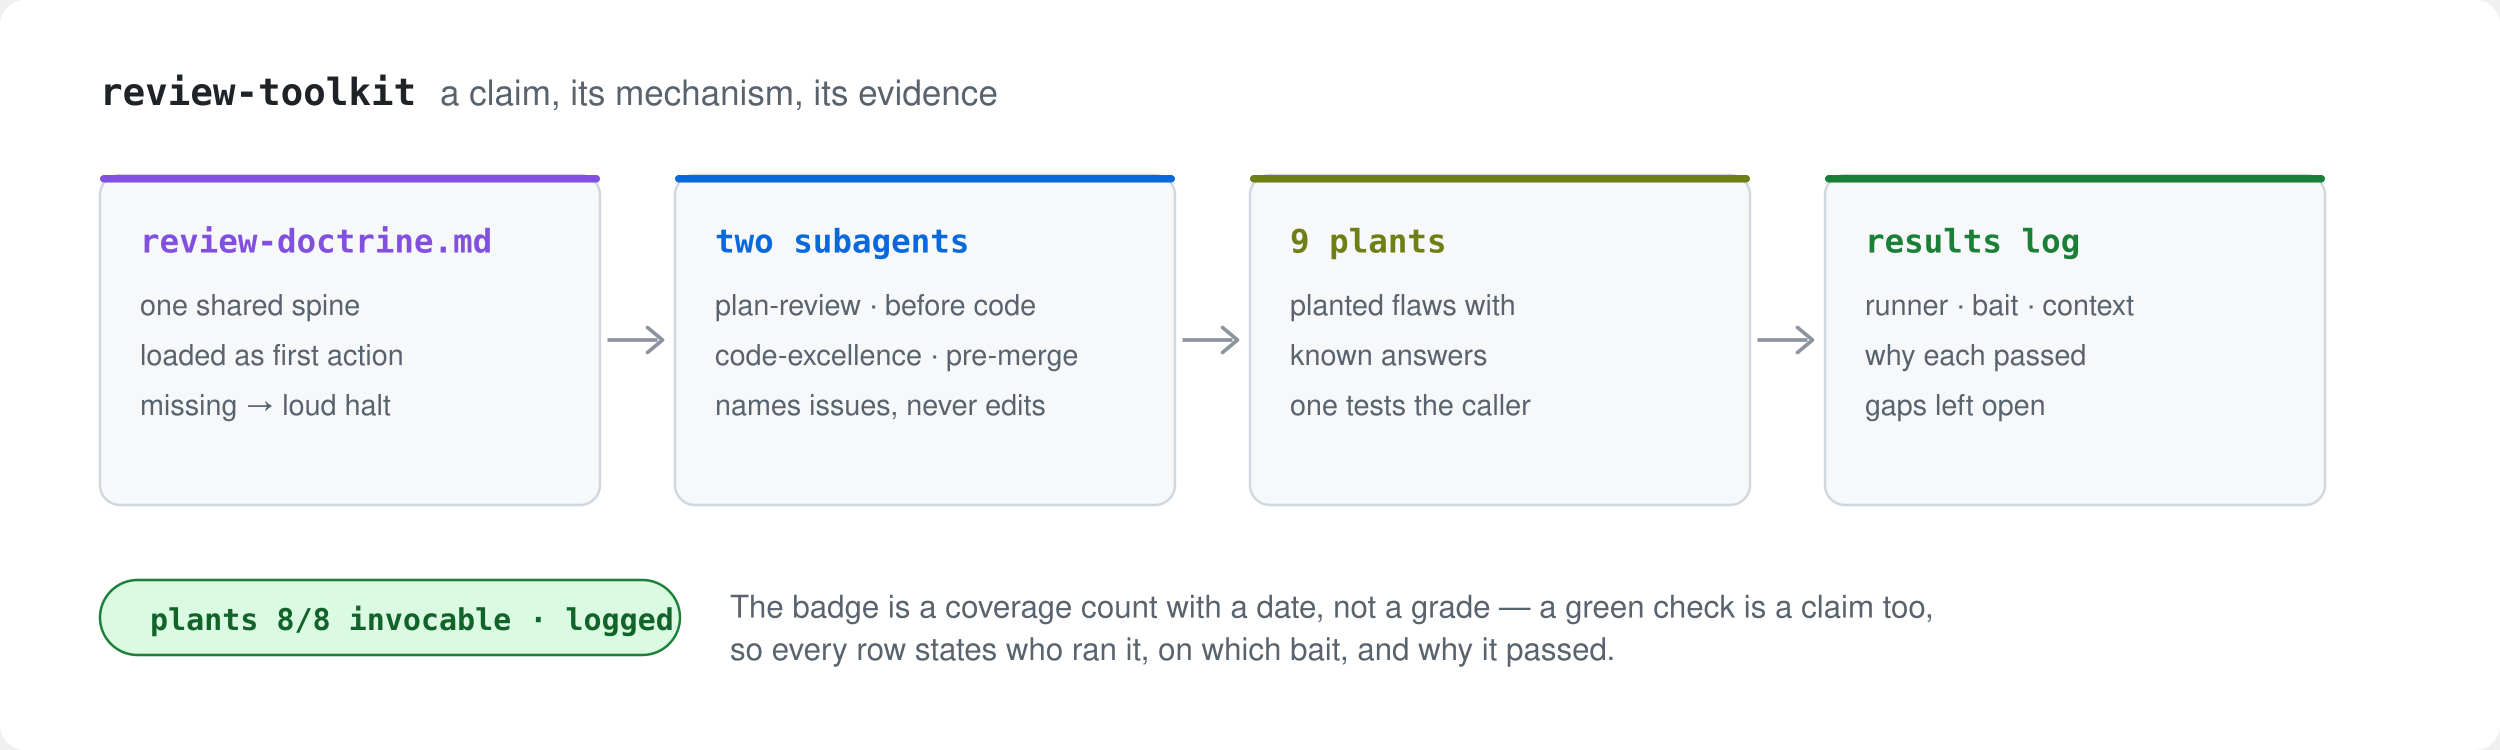
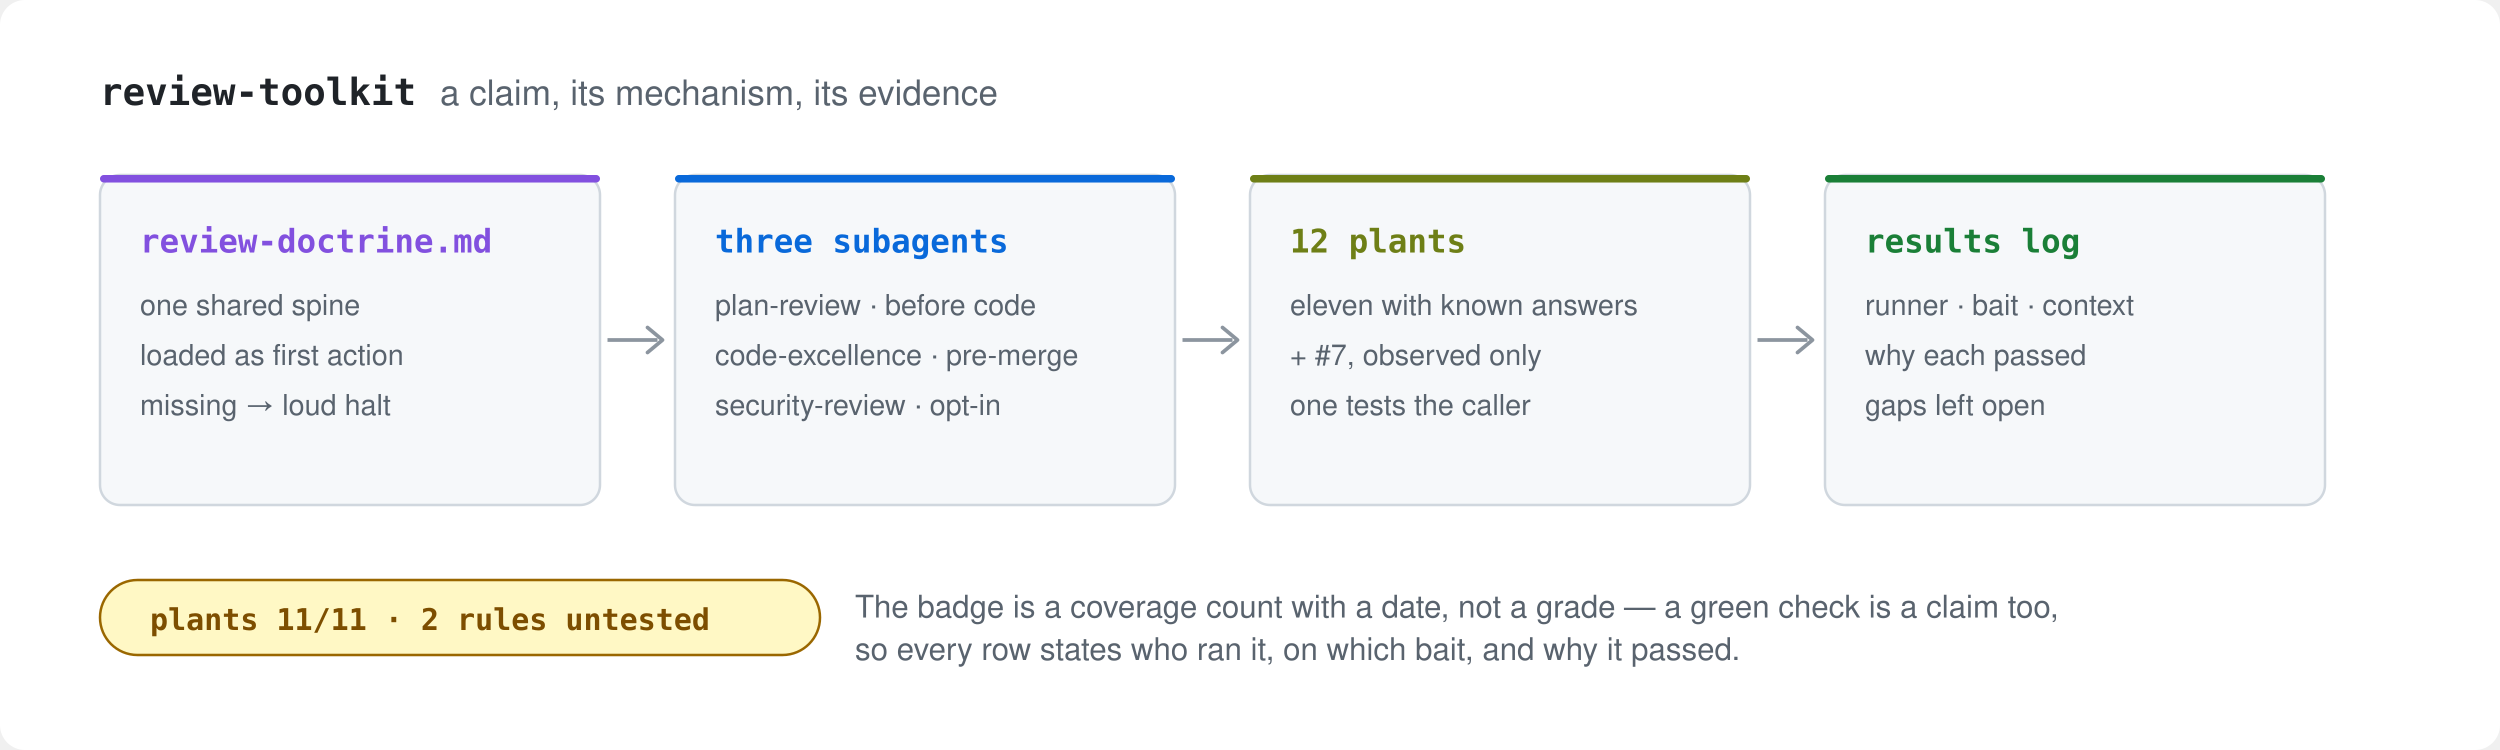
- <svg xmlns="http://www.w3.org/2000/svg" width="1000" height="300" viewBox="0 0 1000 300" role="img" aria-label="review-toolkit: one doctrine, two subagents, nine plants, a results log, and a badge that cites it">
+ <svg xmlns="http://www.w3.org/2000/svg" width="1000" height="300" viewBox="0 0 1000 300" role="img" aria-label="review-toolkit: one doctrine, three subagents, eleven invocable plants, a results log, and a badge that cites its date and its open gaps">
  <rect width="1000" height="300" rx="10" fill="#ffffff" />
  <text x="40" y="42" font-family="ui-monospace,SFMono-Regular,Menlo,Consolas,monospace" font-size="15" font-weight="600" fill="#1f2328">review-toolkit</text>
  <text x="176" y="42" font-family="ui-sans-serif,-apple-system,Segoe UI,Helvetica,Arial,sans-serif" font-size="14" fill="#59636e">a claim, its mechanism, its evidence</text>
  <rect x="40" y="70" width="200" height="132" rx="8" fill="#f6f8fa" stroke="#d0d7de" />
  <rect x="40" y="70" width="200" height="3" rx="1.5" fill="#8250df" />
  <text x="56" y="101" font-family="ui-monospace,SFMono-Regular,Menlo,Consolas,monospace" font-size="13" font-weight="600" fill="#8250df">review-doctrine.md</text>
  <text x="56" y="126" font-family="ui-sans-serif,-apple-system,Segoe UI,Helvetica,Arial,sans-serif" font-size="11.5" fill="#59636e">one shared spine</text>
  <text x="56" y="146" font-family="ui-sans-serif,-apple-system,Segoe UI,Helvetica,Arial,sans-serif" font-size="11.5" fill="#59636e">loaded as first action</text>
  <text x="56" y="166" font-family="ui-sans-serif,-apple-system,Segoe UI,Helvetica,Arial,sans-serif" font-size="11.5" fill="#59636e">missing → loud halt</text>
  <rect x="270" y="70" width="200" height="132" rx="8" fill="#f6f8fa" stroke="#d0d7de" />
  <rect x="270" y="70" width="200" height="3" rx="1.5" fill="#0969da" />
-   <text x="286" y="101" font-family="ui-monospace,SFMono-Regular,Menlo,Consolas,monospace" font-size="13" font-weight="600" fill="#0969da">two subagents</text>
+   <text x="286" y="101" font-family="ui-monospace,SFMono-Regular,Menlo,Consolas,monospace" font-size="13" font-weight="600" fill="#0969da">three subagents</text>
  <text x="286" y="126" font-family="ui-sans-serif,-apple-system,Segoe UI,Helvetica,Arial,sans-serif" font-size="11.5" fill="#59636e">plan-review · before code</text>
  <text x="286" y="146" font-family="ui-sans-serif,-apple-system,Segoe UI,Helvetica,Arial,sans-serif" font-size="11.5" fill="#59636e">code-excellence · pre-merge</text>
-   <text x="286" y="166" font-family="ui-sans-serif,-apple-system,Segoe UI,Helvetica,Arial,sans-serif" font-size="11.5" fill="#59636e">names issues, never edits</text>
+   <text x="286" y="166" font-family="ui-sans-serif,-apple-system,Segoe UI,Helvetica,Arial,sans-serif" font-size="11.5" fill="#59636e">security-review · opt-in</text>
  <rect x="500" y="70" width="200" height="132" rx="8" fill="#f6f8fa" stroke="#d0d7de" />
  <rect x="500" y="70" width="200" height="3" rx="1.5" fill="#6e7f16" />
-   <text x="516" y="101" font-family="ui-monospace,SFMono-Regular,Menlo,Consolas,monospace" font-size="13" font-weight="600" fill="#6e7f16">9 plants</text>
-   <text x="516" y="126" font-family="ui-sans-serif,-apple-system,Segoe UI,Helvetica,Arial,sans-serif" font-size="11.5" fill="#59636e">planted flaws with</text>
-   <text x="516" y="146" font-family="ui-sans-serif,-apple-system,Segoe UI,Helvetica,Arial,sans-serif" font-size="11.5" fill="#59636e">known answers</text>
+   <text x="516" y="101" font-family="ui-monospace,SFMono-Regular,Menlo,Consolas,monospace" font-size="13" font-weight="600" fill="#6e7f16">12 plants</text>
+   <text x="516" y="126" font-family="ui-sans-serif,-apple-system,Segoe UI,Helvetica,Arial,sans-serif" font-size="11.5" fill="#59636e">eleven with known answers</text>
+   <text x="516" y="146" font-family="ui-sans-serif,-apple-system,Segoe UI,Helvetica,Arial,sans-serif" font-size="11.5" fill="#59636e">+ #7, observed only</text>
  <text x="516" y="166" font-family="ui-sans-serif,-apple-system,Segoe UI,Helvetica,Arial,sans-serif" font-size="11.5" fill="#59636e">one tests the caller</text>
  <rect x="730" y="70" width="200" height="132" rx="8" fill="#f6f8fa" stroke="#d0d7de" />
  <rect x="730" y="70" width="200" height="3" rx="1.5" fill="#1a7f37" />
  <text x="746" y="101" font-family="ui-monospace,SFMono-Regular,Menlo,Consolas,monospace" font-size="13" font-weight="600" fill="#1a7f37">results log</text>
  <text x="746" y="126" font-family="ui-sans-serif,-apple-system,Segoe UI,Helvetica,Arial,sans-serif" font-size="11.5" fill="#59636e">runner · bait · context</text>
  <text x="746" y="146" font-family="ui-sans-serif,-apple-system,Segoe UI,Helvetica,Arial,sans-serif" font-size="11.5" fill="#59636e">why each passed</text>
  <text x="746" y="166" font-family="ui-sans-serif,-apple-system,Segoe UI,Helvetica,Arial,sans-serif" font-size="11.5" fill="#59636e">gaps left open</text>
  <path d="M243 136 h20" stroke="#8c959f" stroke-width="1.5" />
  <path d="M259 131 l6 5 -6 5" fill="none" stroke="#8c959f" stroke-width="1.5" stroke-linejoin="round" stroke-linecap="round" />
  <path d="M473 136 h20" stroke="#8c959f" stroke-width="1.5" />
  <path d="M489 131 l6 5 -6 5" fill="none" stroke="#8c959f" stroke-width="1.5" stroke-linejoin="round" stroke-linecap="round" />
  <path d="M703 136 h20" stroke="#8c959f" stroke-width="1.5" />
  <path d="M719 131 l6 5 -6 5" fill="none" stroke="#8c959f" stroke-width="1.5" stroke-linejoin="round" stroke-linecap="round" />
-   <rect x="40" y="232" width="232" height="30" rx="15" fill="#dafbe1" stroke="#1a7f37" />
-   <text x="60" y="252" font-family="ui-monospace,SFMono-Regular,Menlo,Consolas,monospace" font-size="12" font-weight="600" fill="#116329">plants 8/8 invocable · logged</text>
-   <text x="292" y="247" font-family="ui-sans-serif,-apple-system,Segoe UI,Helvetica,Arial,sans-serif" font-size="12.5" fill="#59636e">The badge is a coverage count with a date, not a grade — a green check is a claim too,</text>
-   <text x="292" y="264" font-family="ui-sans-serif,-apple-system,Segoe UI,Helvetica,Arial,sans-serif" font-size="12.5" fill="#59636e">so every row states who ran it, on which bait, and why it passed.</text>
+   <rect x="40" y="232" width="288" height="30" rx="15" fill="#fff8c5" stroke="#9a6700" />
+   <text x="60" y="252" font-family="ui-monospace,SFMono-Regular,Menlo,Consolas,monospace" font-size="12" font-weight="600" fill="#7d4e00">plants 11/11 · 2 rules untested</text>
+   <text x="342" y="247" font-family="ui-sans-serif,-apple-system,Segoe UI,Helvetica,Arial,sans-serif" font-size="12.5" fill="#59636e">The badge is a coverage count with a date, not a grade — a green check is a claim too,</text>
+   <text x="342" y="264" font-family="ui-sans-serif,-apple-system,Segoe UI,Helvetica,Arial,sans-serif" font-size="12.5" fill="#59636e">so every row states who ran it, on which bait, and why it passed.</text>
</svg>
